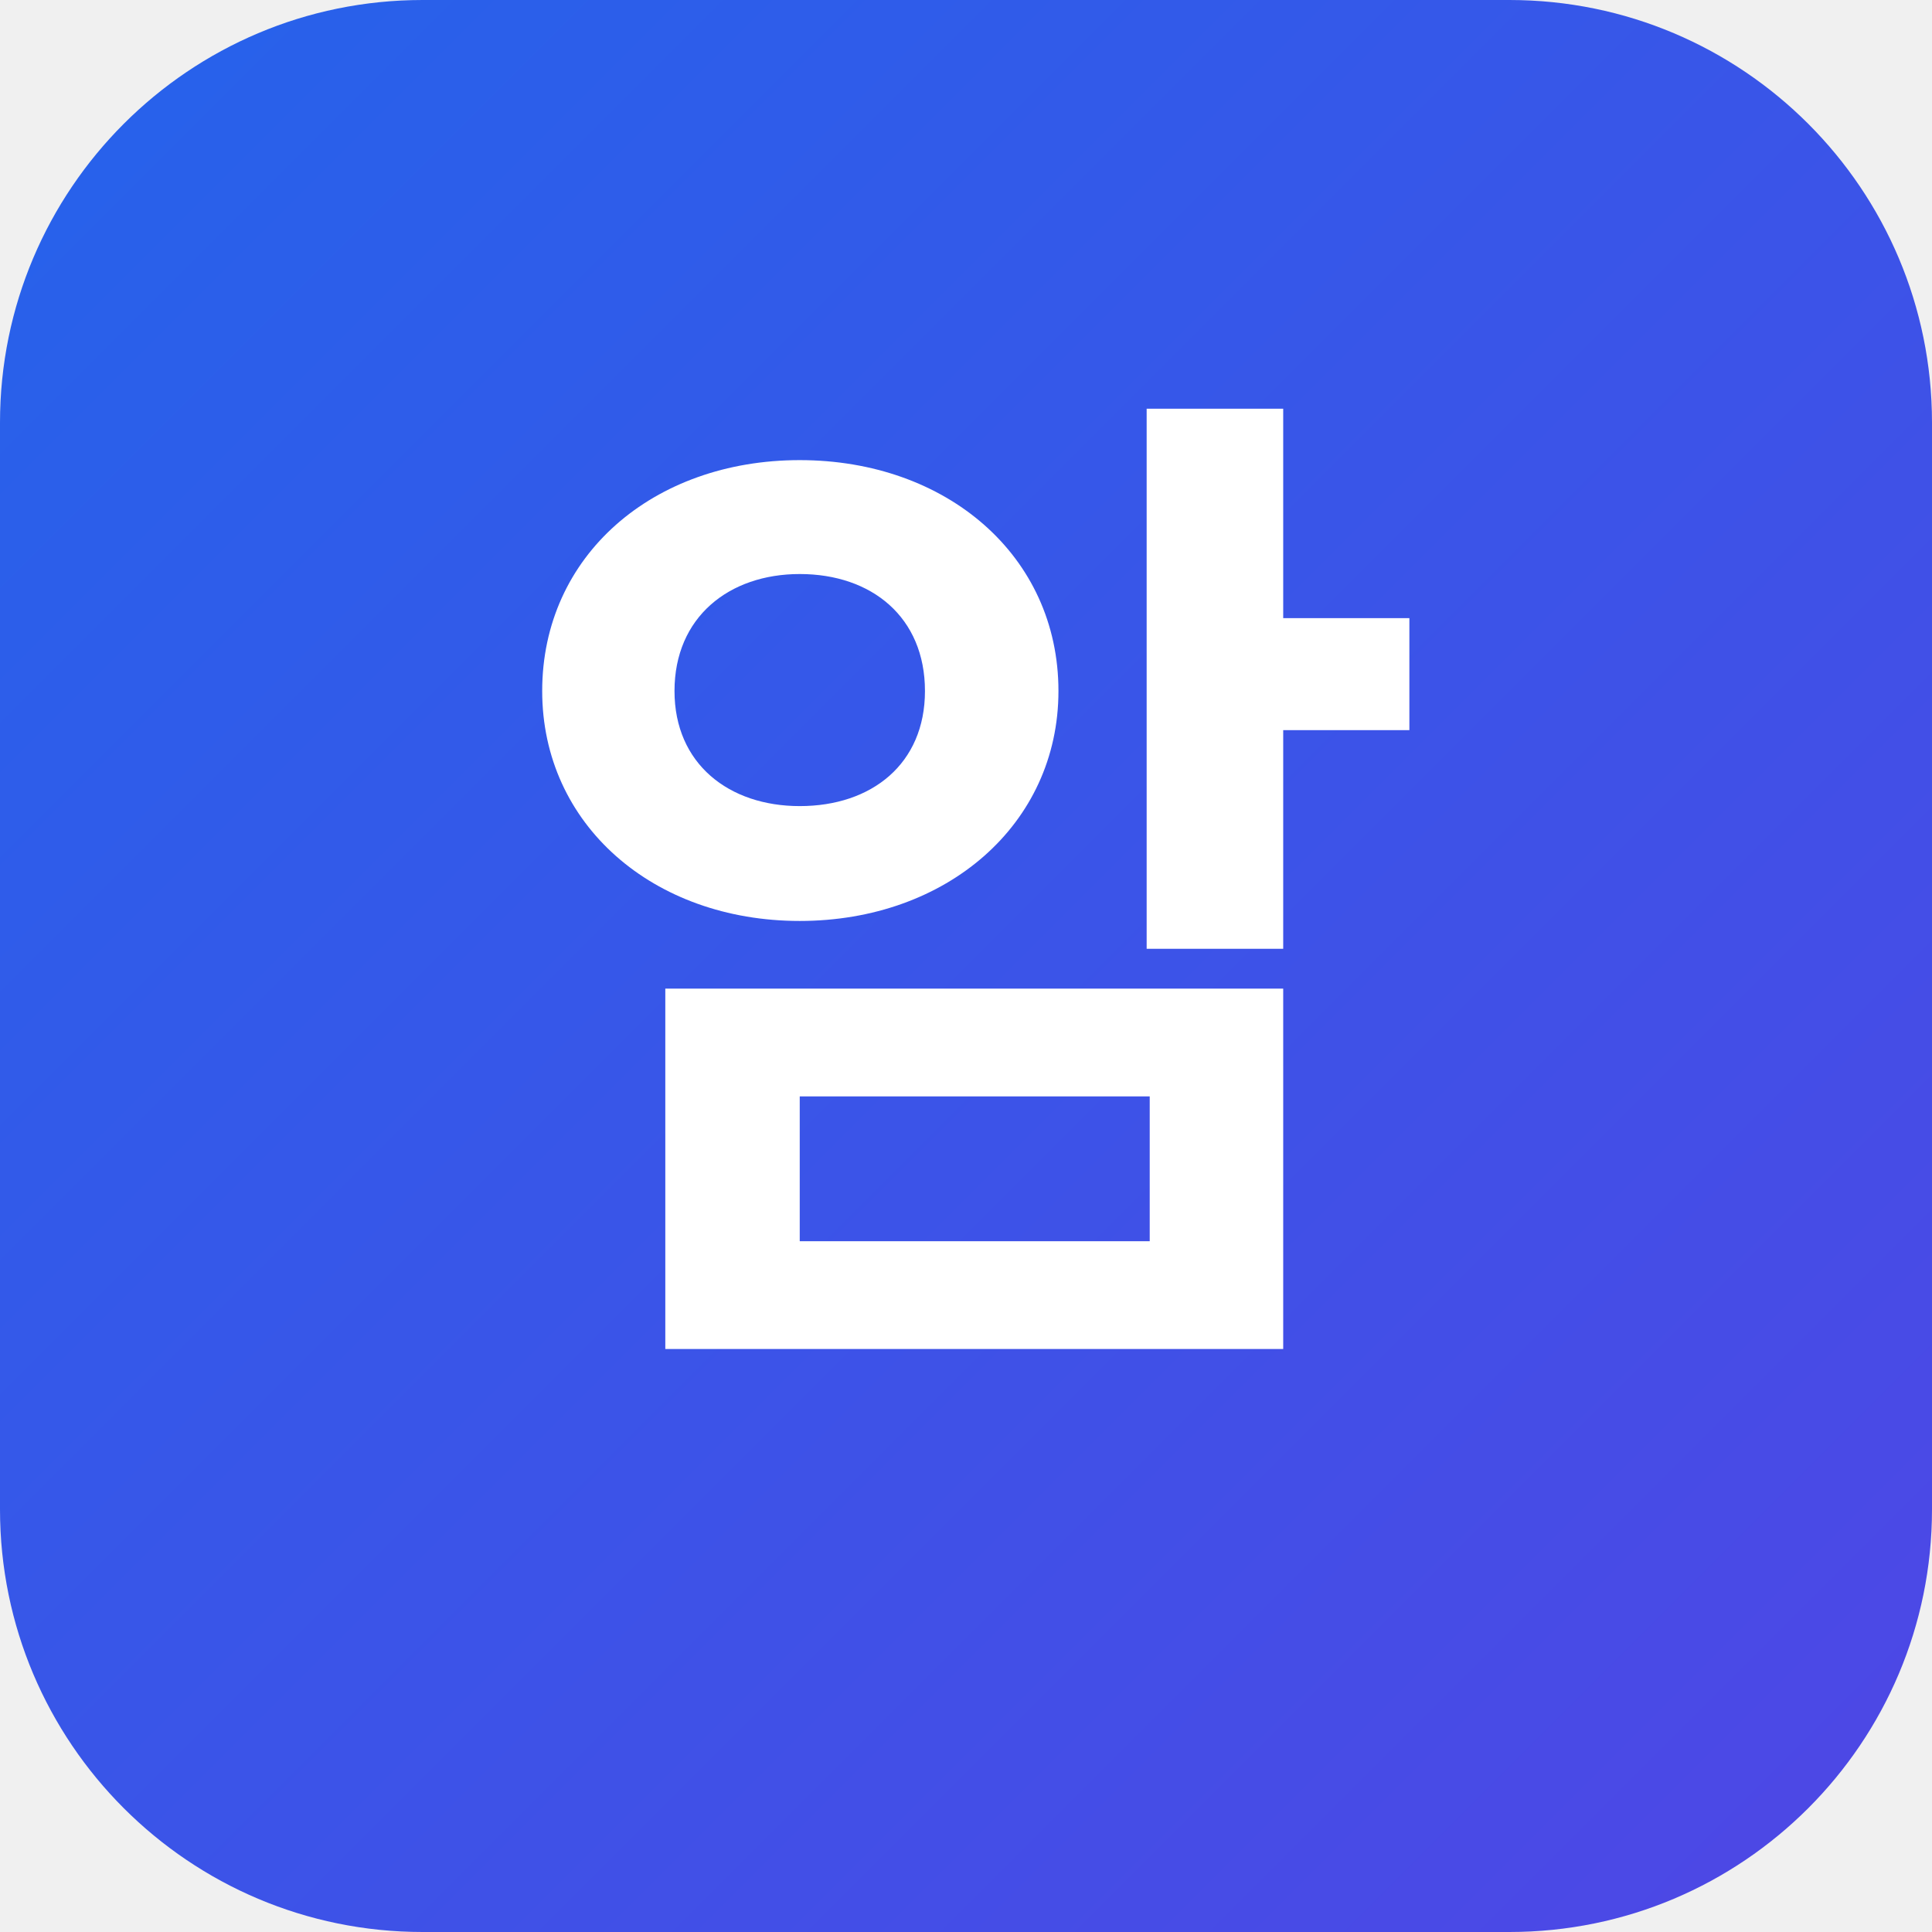
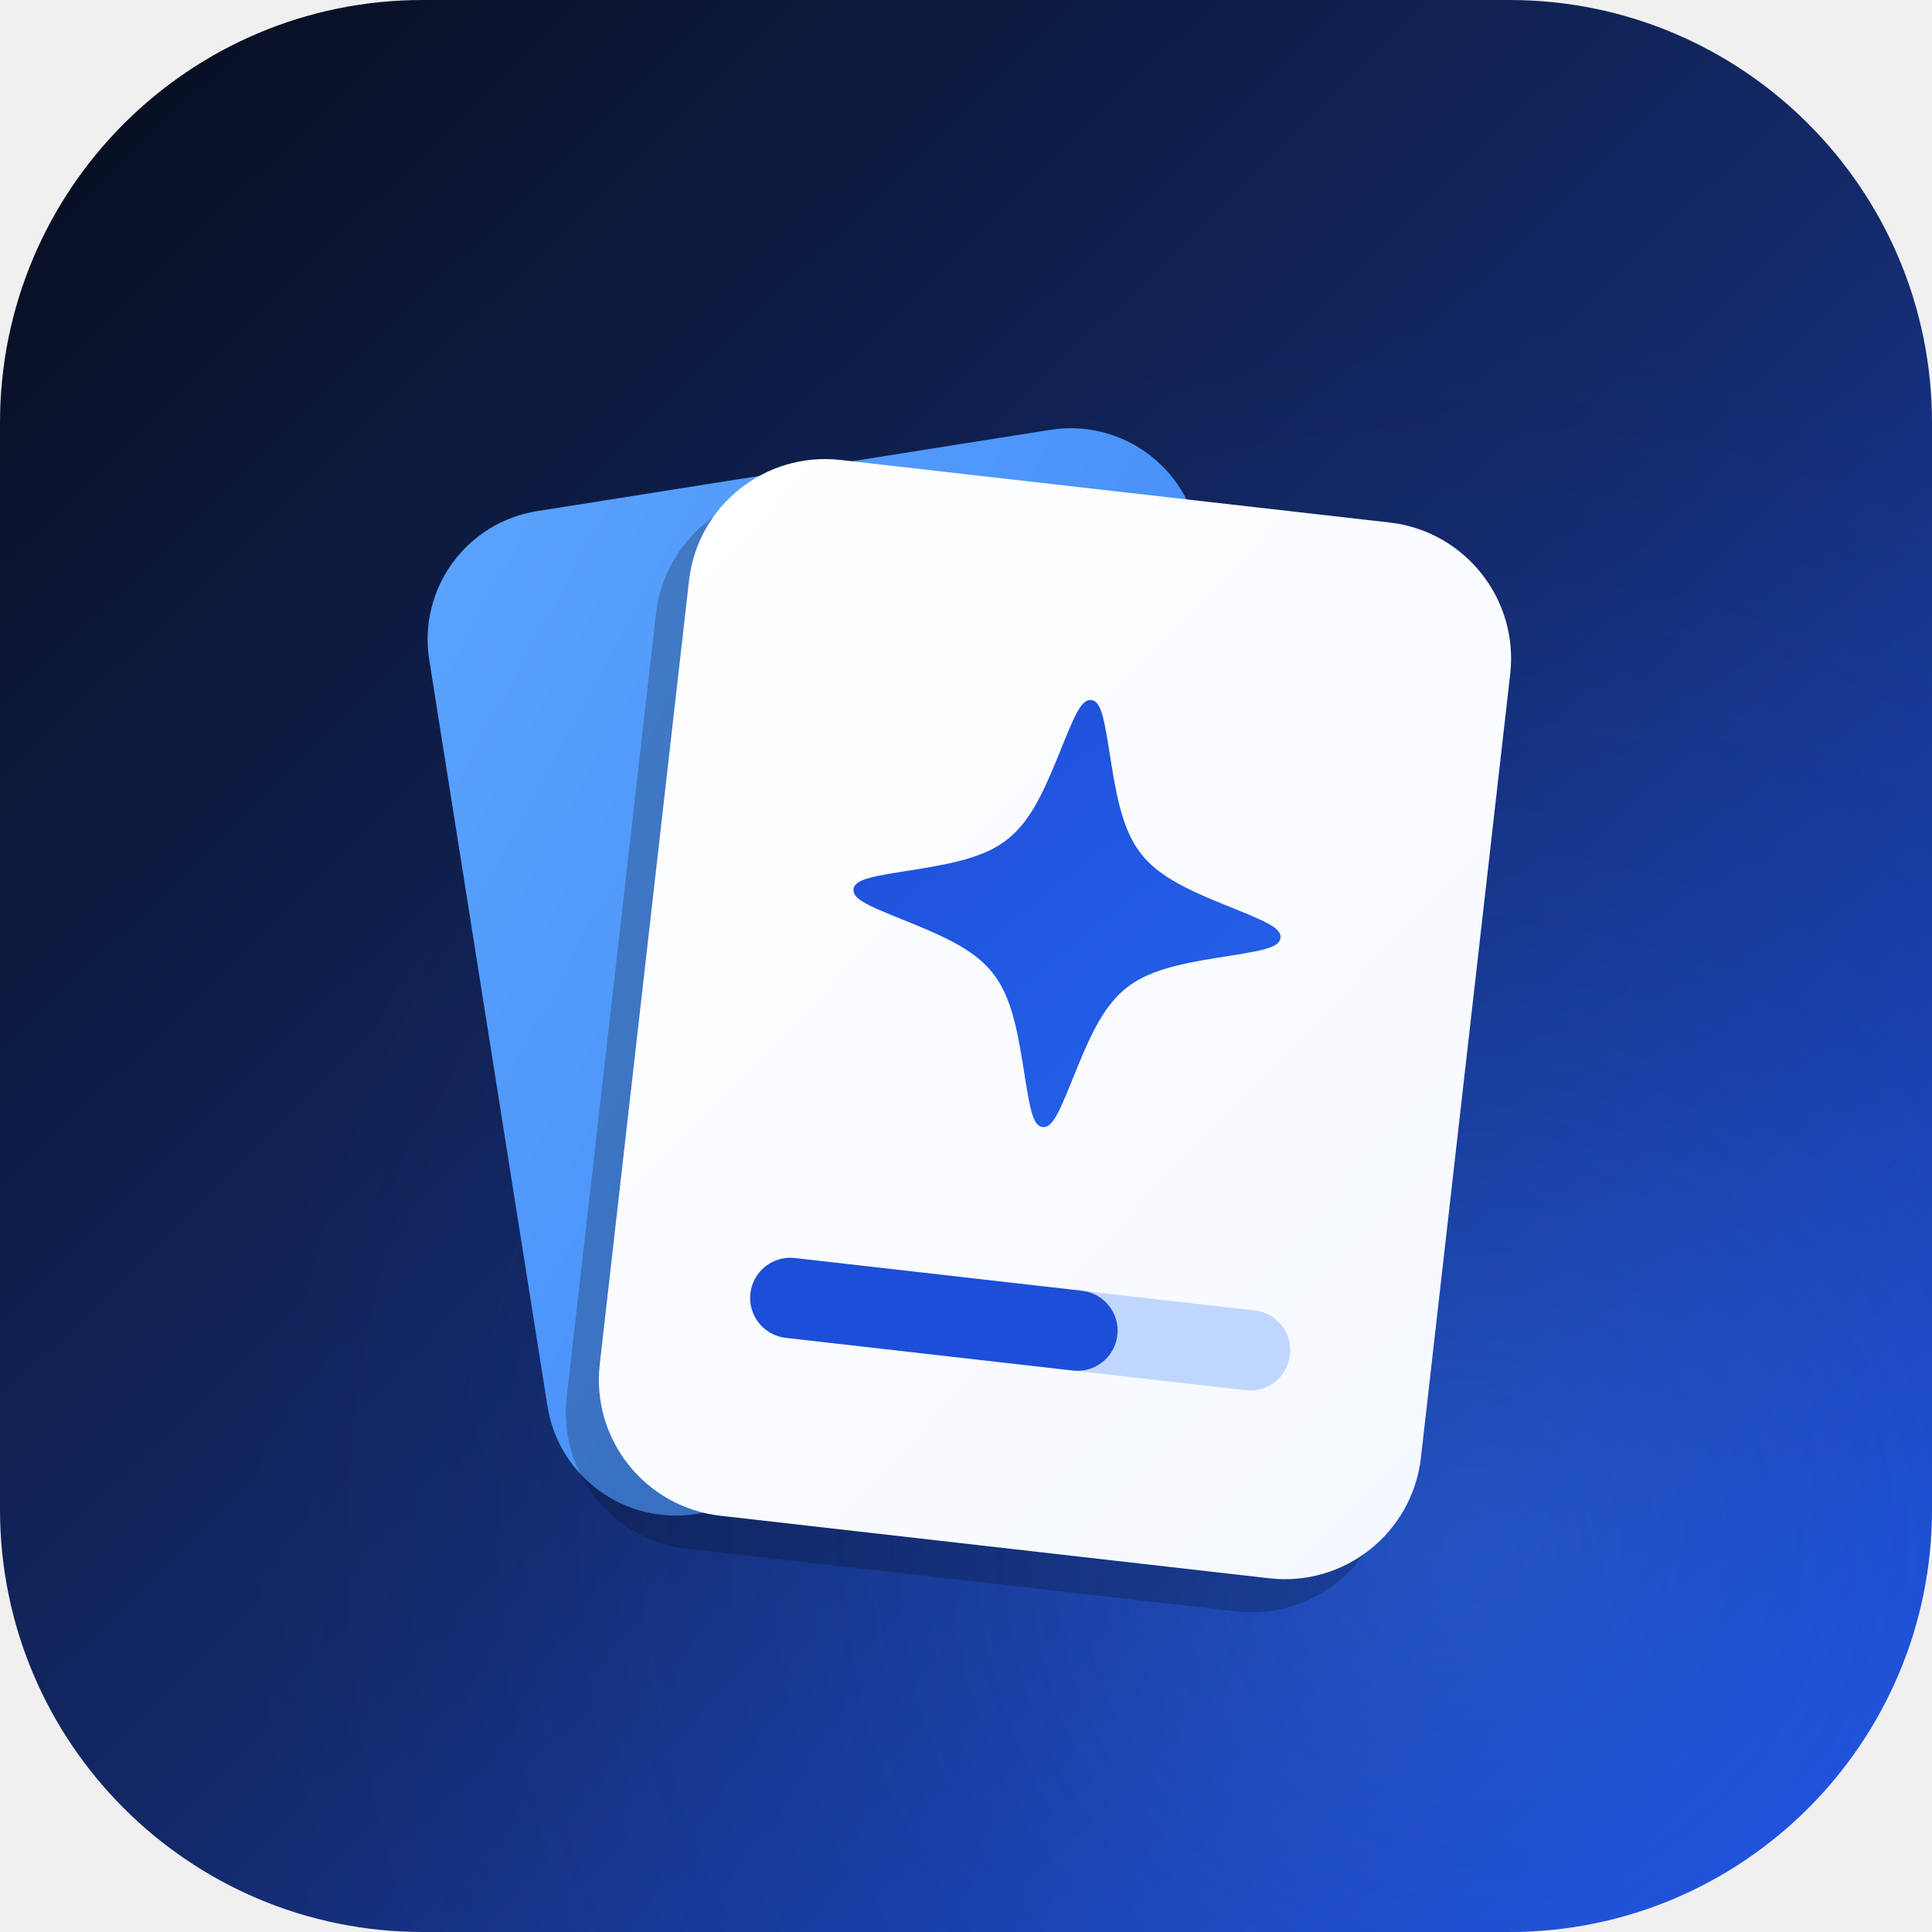
- <svg xmlns="http://www.w3.org/2000/svg" viewBox="0 0 128 128">
+ <svg xmlns="http://www.w3.org/2000/svg" viewBox="0 0 512 512" width="512" height="512">
  <defs>
-     <linearGradient id="g" x1="0" y1="0" x2="1" y2="1">
-       <stop offset="0%" stop-color="#2563eb" />
-       <stop offset="100%" stop-color="#4f46e5" />
+     <linearGradient id="bgLinear" x1="8%" y1="6%" x2="94%" y2="94%">
+       <stop offset="0%" stop-color="#081024" />
+       <stop offset="52%" stop-color="#132968" />
+       <stop offset="100%" stop-color="#1D4ED8" />
+     </linearGradient>
+     <radialGradient id="bgGlow" cx="76%" cy="80%" r="63%">
+       <stop offset="0%" stop-color="#3B82F6" stop-opacity="0.30" />
+       <stop offset="55%" stop-color="#2563EB" stop-opacity="0.10" />
+       <stop offset="100%" stop-color="#1D4ED8" stop-opacity="0" />
+     </radialGradient>
+     <linearGradient id="backCardGrad" x1="0%" y1="0%" x2="100%" y2="100%">
+       <stop offset="0%" stop-color="#5BA4FC" />
+       <stop offset="100%" stop-color="#3B82F6" />
+     </linearGradient>
+     <linearGradient id="frontCardGrad" x1="0%" y1="0%" x2="100%" y2="100%">
+       <stop offset="0%" stop-color="#FFFFFF" />
+       <stop offset="100%" stop-color="#F5F8FF" />
+     </linearGradient>
+     <linearGradient id="sparkGrad" x1="0%" y1="0%" x2="100%" y2="100%">
+       <stop offset="0%" stop-color="#1D4ED8" />
+       <stop offset="100%" stop-color="#2563EB" />
    </linearGradient>
  </defs>
-   <rect width="128" height="128" rx="28" fill="url(#g)" />
-   <text x="64" y="84" font-size="68" font-weight="800" font-family="sans-serif" text-anchor="middle" fill="#ffffff">암</text>
+   <rect x="0" y="0" width="512" height="512" rx="112" ry="112" fill="url(#bgLinear)" />
+   <rect x="0" y="0" width="512" height="512" rx="112" ry="112" fill="url(#bgGlow)" />
+   <g transform="scale(7.111111) translate(-18, -18)">
+     <g transform="translate(0.5, 1.1) translate(54, 54) scale(0.88) translate(-54, -54)">
+       <g transform="translate(-4.5, -1.0) rotate(-9 54 54)">
+         <rect x="37.5" y="32.5" width="33" height="43" rx="5.5" ry="5.5" fill="url(#backCardGrad)" />
+       </g>
+       <g transform="translate(1.8, 2.4) rotate(6.5 54 54)">
+         <rect x="36.5" y="31.5" width="35" height="45" rx="5.8" ry="5.8" fill="#050A18" fill-opacity="0.24" />
+       </g>
+       <g transform="translate(3.2, 1.0) rotate(6.5 54 54)">
+         <rect x="36.5" y="31.5" width="35" height="45" rx="5.8" ry="5.8" fill="url(#frontCardGrad)" />
+         <path d="M 54,40.4                  C 54.45,40.4 54.65,41.2 55.15,43.0                  C 56.15,46.6 56.9,47.35 60.5,48.35                  C 62.3,48.85 63.1,49.05 63.1,49.5                  C 63.1,49.95 62.3,50.15 60.5,50.65                  C 56.9,51.65 56.15,52.4 55.15,56.0                  C 54.65,57.8 54.45,58.6 54,58.6                  C 53.55,58.6 53.35,57.8 52.85,56.0                  C 51.85,52.4 51.1,51.65 47.5,50.65                  C 45.7,50.15 44.9,49.95 44.9,49.5                  C 44.9,49.05 45.7,48.85 47.5,48.35                  C 51.1,47.35 51.85,46.6 52.85,43.0                  C 53.35,41.2 53.55,40.4 54,40.4 Z" fill="url(#sparkGrad)" />
+         <rect x="42.5" y="65.3" width="23.0" height="3.4" rx="1.7" ry="1.7" fill="#BFD7FF" />
+         <rect x="42.5" y="65.3" width="15.64" height="3.4" rx="1.7" ry="1.7" fill="#1D4ED8" />
+       </g>
+     </g>
+   </g>
</svg>
